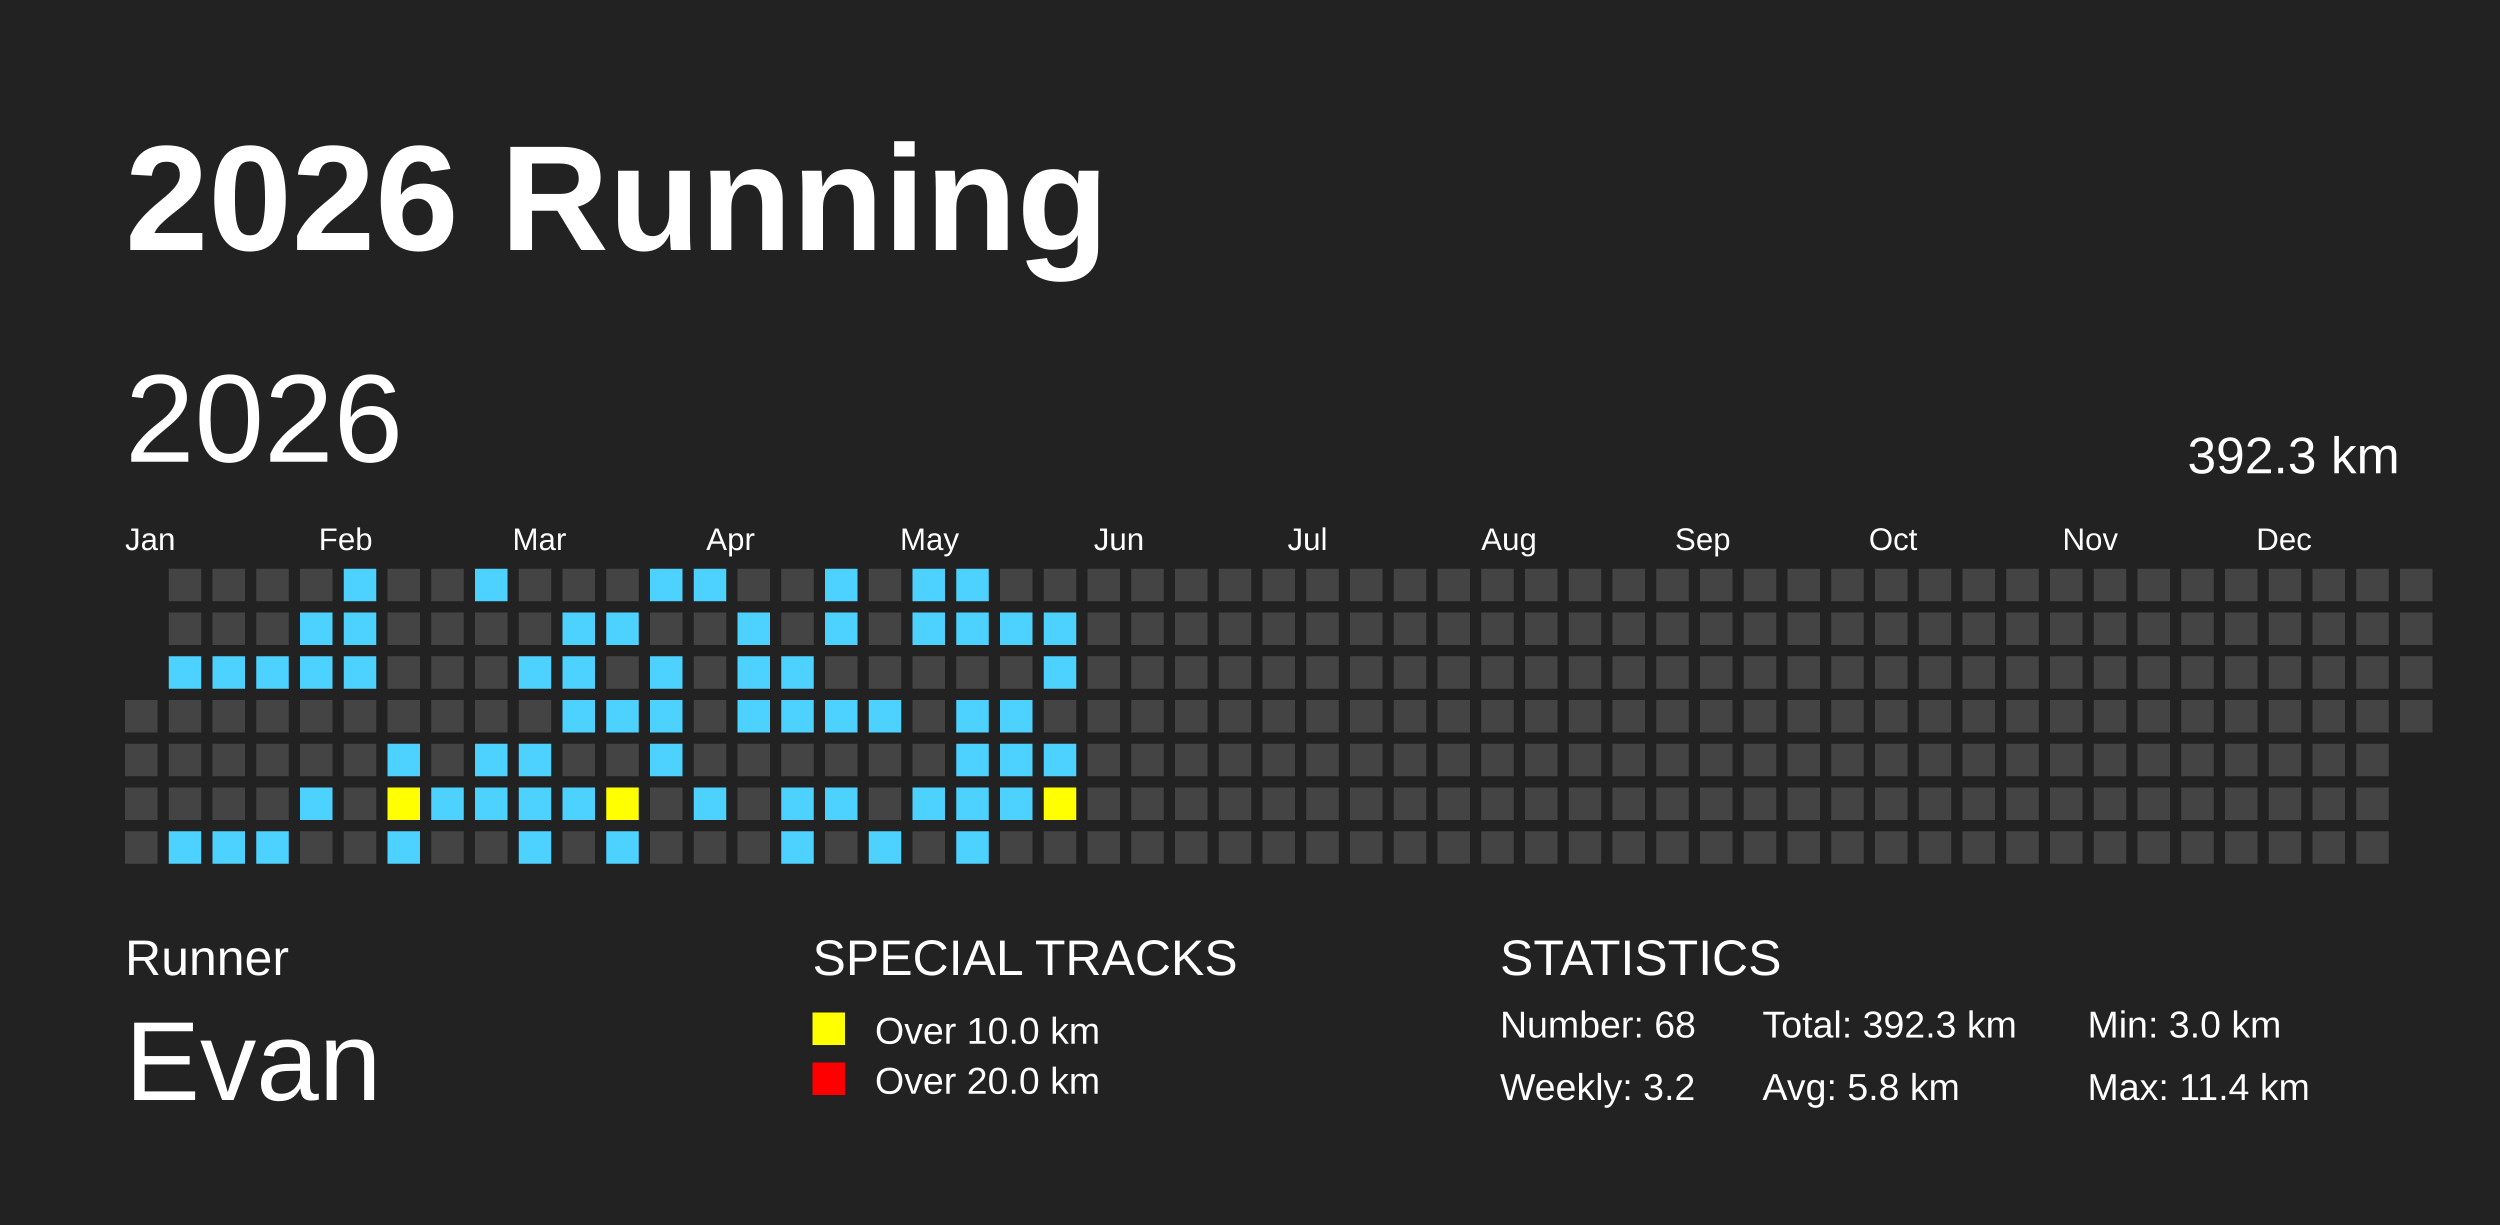
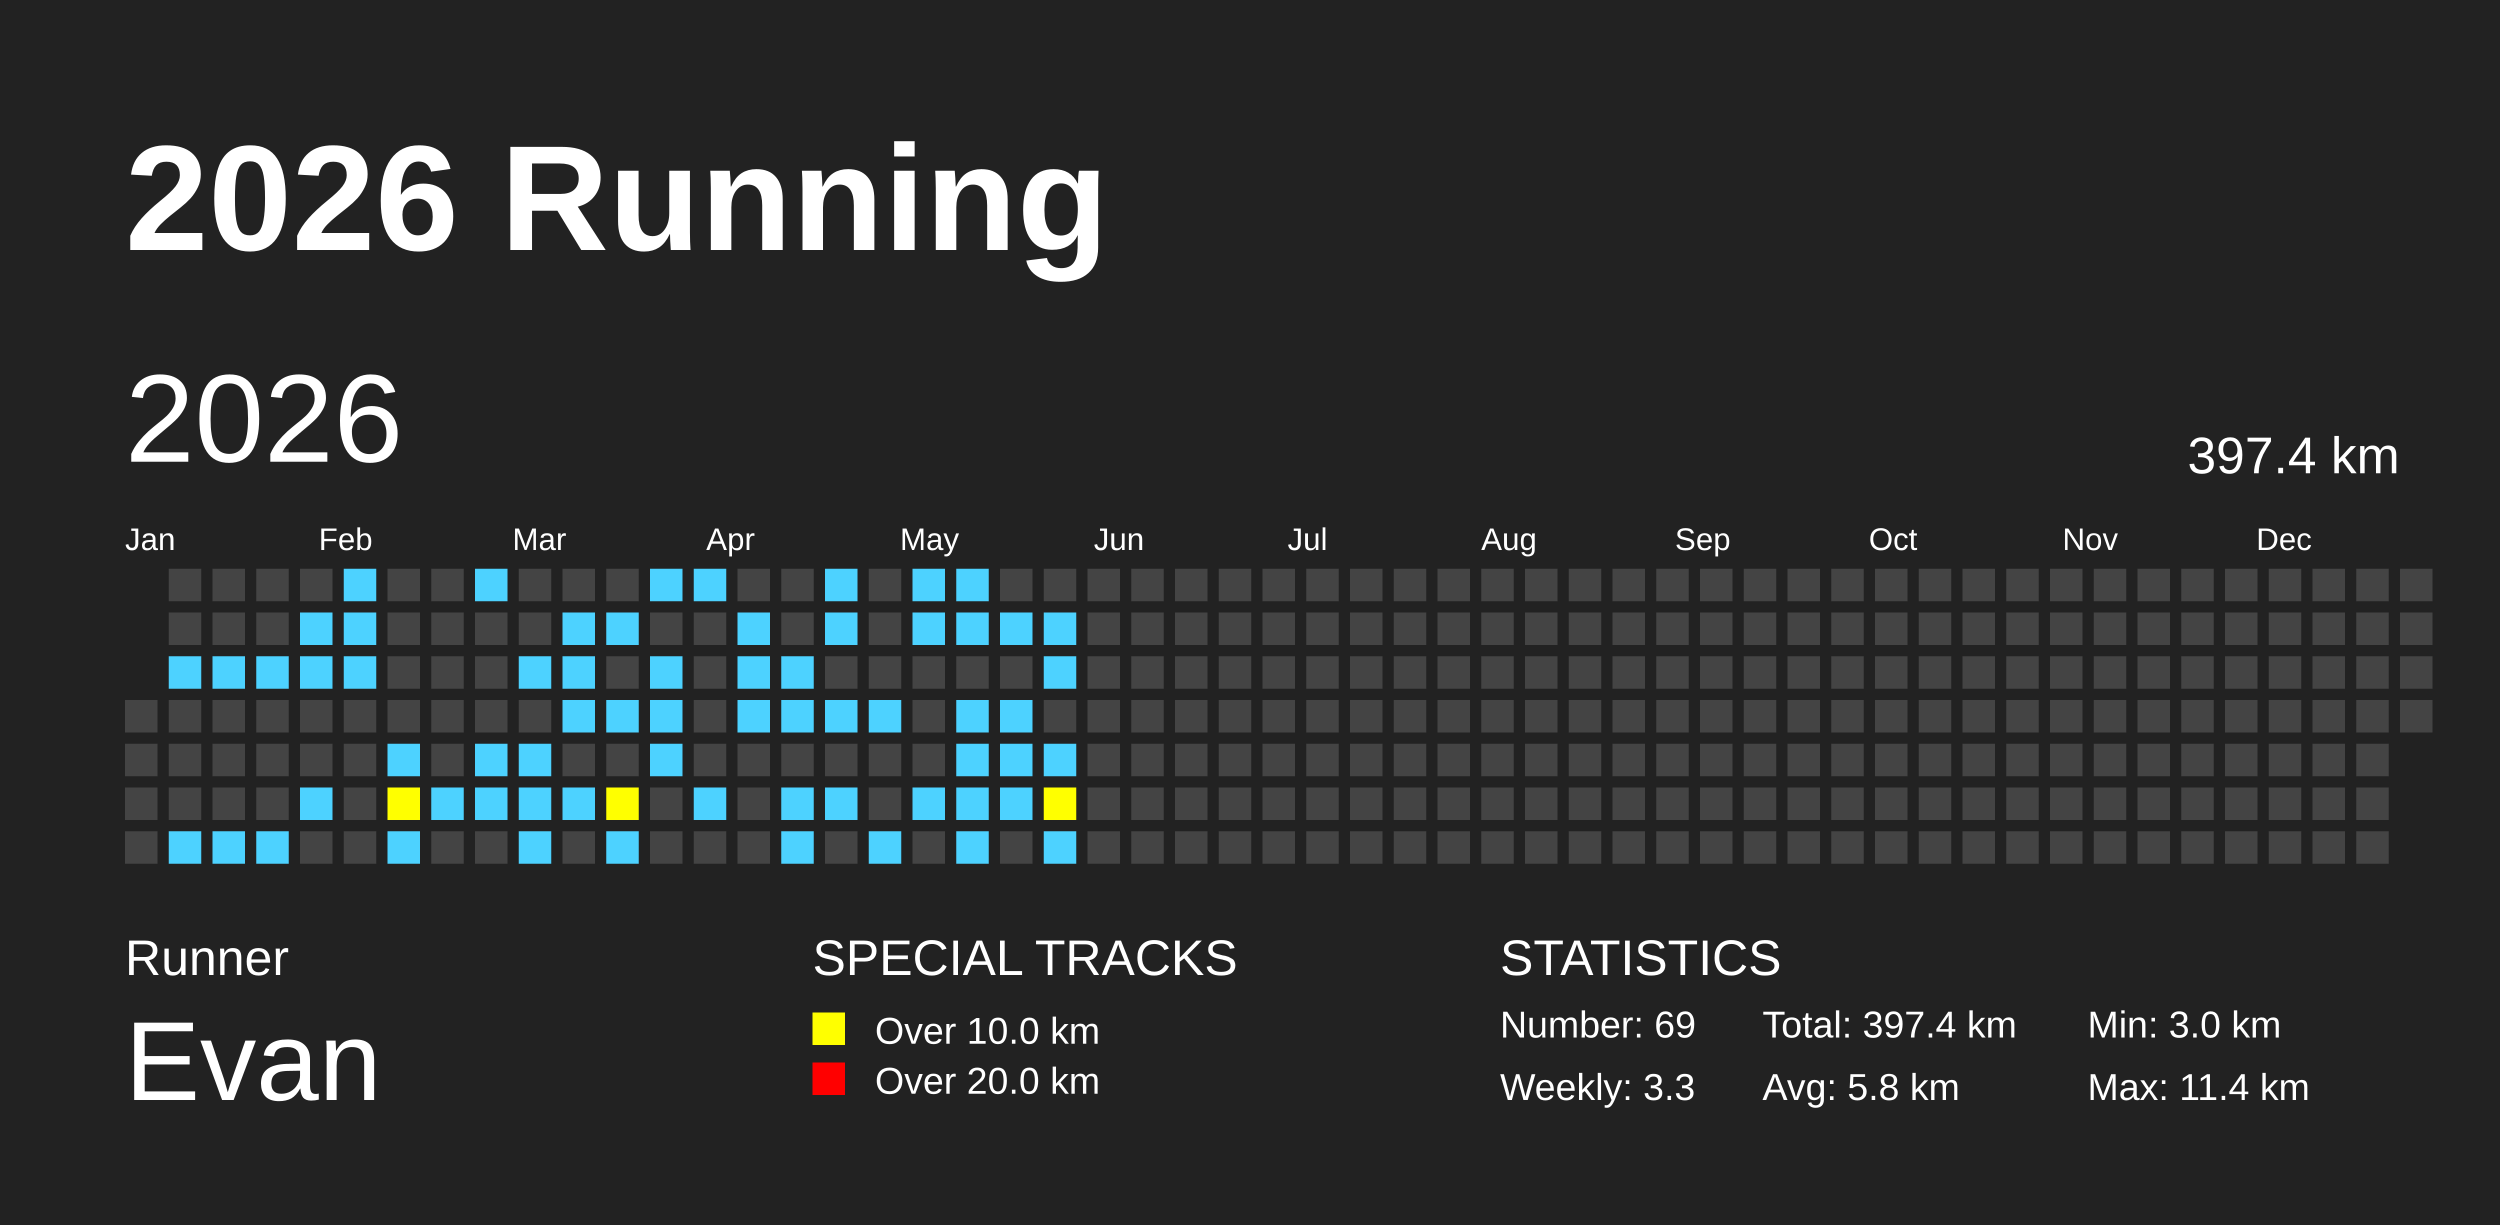
<svg xmlns="http://www.w3.org/2000/svg" baseProfile="full" height="98mm" version="1.1" viewBox="0,0,200,98" width="200mm">
  <defs />
  <rect fill="#222222" height="98" width="200" x="0" y="0" />
  <text fill="#FFFFFF" style="font-size:12px; font-family:Arial; font-weight:bold;" x="10" y="20">2026 Running</text>
  <text fill="#FFFFFF" style="font-size:4px; font-family:Arial" x="10" y="78">Runner</text>
  <text fill="#FFFFFF" style="font-size:9px; font-family:Arial" x="10" y="88">Evan</text>
  <text fill="#FFFFFF" style="font-size:4px; font-family:Arial" x="65" y="78">SPECIAL TRACKS</text>
  <rect fill="yellow" height="2.6" width="2.6" x="65" y="81" />
  <text fill="#FFFFFF" style="font-size:3px; font-family:Arial" x="70" y="83.5">Over 10.0 km</text>
  <rect fill="red" height="2.6" width="2.6" x="65" y="85" />
  <text fill="#FFFFFF" style="font-size:3px; font-family:Arial" x="70" y="87.5">Over 20.0 km</text>
  <text fill="#FFFFFF" style="font-size:4px; font-family:Arial" x="120" y="78">STATISTICS</text>
-   <text fill="#FFFFFF" style="font-size:3px; font-family:Arial" x="120" y="83">Number: 68</text>
-   <text fill="#FFFFFF" style="font-size:3px; font-family:Arial" x="120" y="88">Weekly: 3.2</text>
-   <text fill="#FFFFFF" style="font-size:3px; font-family:Arial" x="141" y="83">Total: 392.3 km</text>
+   <text fill="#FFFFFF" style="font-size:3px; font-family:Arial" x="120" y="83">Number: 69</text>
+   <text fill="#FFFFFF" style="font-size:3px; font-family:Arial" x="120" y="88">Weekly: 3.3</text>
+   <text fill="#FFFFFF" style="font-size:3px; font-family:Arial" x="141" y="83">Total: 397.4 km</text>
  <text fill="#FFFFFF" style="font-size:3px; font-family:Arial" x="141" y="88">Avg: 5.8 km</text>
  <text fill="#FFFFFF" style="font-size:3px; font-family:Arial" x="167" y="83">Min: 3.0 km</text>
  <text fill="#FFFFFF" style="font-size:3px; font-family:Arial" x="167" y="88">Max: 11.4 km</text>
  <text dominant-baseline="hanging" fill="#FFFFFF" style="font-size:10.0px; font-family:Arial;" x="10" y="30">2026</text>
-   <text dominant-baseline="hanging" fill="#FFFFFF" style="font-size:4.125px; font-family:Arial;" x="175" y="35">392.3 km</text>
+   <text dominant-baseline="hanging" fill="#FFFFFF" style="font-size:4.125px; font-family:Arial;" x="175" y="35">397.4 km</text>
  <text fill="#FFFFFF" style="font-size:2.5px; font-family:Arial" x="10.0" y="44">Jan</text>
  <text fill="#FFFFFF" style="font-size:2.5px; font-family:Arial" x="25.5" y="44">Feb</text>
  <text fill="#FFFFFF" style="font-size:2.5px; font-family:Arial" x="41.0" y="44">Mar</text>
  <text fill="#FFFFFF" style="font-size:2.5px; font-family:Arial" x="56.5" y="44">Apr</text>
  <text fill="#FFFFFF" style="font-size:2.5px; font-family:Arial" x="72.0" y="44">May</text>
  <text fill="#FFFFFF" style="font-size:2.5px; font-family:Arial" x="87.5" y="44">Jun</text>
  <text fill="#FFFFFF" style="font-size:2.5px; font-family:Arial" x="103.0" y="44">Jul</text>
  <text fill="#FFFFFF" style="font-size:2.5px; font-family:Arial" x="118.5" y="44">Aug</text>
  <text fill="#FFFFFF" style="font-size:2.5px; font-family:Arial" x="134.0" y="44">Sep</text>
  <text fill="#FFFFFF" style="font-size:2.5px; font-family:Arial" x="149.5" y="44">Oct</text>
  <text fill="#FFFFFF" style="font-size:2.5px; font-family:Arial" x="165.0" y="44">Nov</text>
  <text fill="#FFFFFF" style="font-size:2.5px; font-family:Arial" x="180.5" y="44">Dec</text>
  <rect fill="#444444" height="2.6" width="2.6" x="10.0" y="56.0" />
  <rect fill="#444444" height="2.6" width="2.6" x="10.0" y="59.5" />
  <rect fill="#444444" height="2.6" width="2.6" x="10.0" y="63.0" />
  <rect fill="#444444" height="2.6" width="2.6" x="10.0" y="66.5" />
  <rect fill="#444444" height="2.6" width="2.6" x="13.5" y="45.5" />
  <rect fill="#444444" height="2.6" width="2.6" x="13.5" y="49.0" />
  <rect fill="#4DD2FF" height="2.6" width="2.6" x="13.5" y="52.5" />
  <rect fill="#444444" height="2.6" width="2.6" x="13.5" y="56.0" />
  <rect fill="#444444" height="2.6" width="2.6" x="13.5" y="59.5" />
  <rect fill="#444444" height="2.6" width="2.6" x="13.5" y="63.0" />
  <rect fill="#4DD2FF" height="2.6" width="2.6" x="13.5" y="66.5" />
  <rect fill="#444444" height="2.6" width="2.6" x="17.0" y="45.5" />
  <rect fill="#444444" height="2.6" width="2.6" x="17.0" y="49.0" />
  <rect fill="#4DD2FF" height="2.6" width="2.6" x="17.0" y="52.5" />
  <rect fill="#444444" height="2.6" width="2.6" x="17.0" y="56.0" />
  <rect fill="#444444" height="2.6" width="2.6" x="17.0" y="59.5" />
  <rect fill="#444444" height="2.6" width="2.6" x="17.0" y="63.0" />
  <rect fill="#4DD2FF" height="2.6" width="2.6" x="17.0" y="66.5" />
  <rect fill="#444444" height="2.6" width="2.6" x="20.5" y="45.5" />
  <rect fill="#444444" height="2.6" width="2.6" x="20.5" y="49.0" />
  <rect fill="#4DD2FF" height="2.6" width="2.6" x="20.5" y="52.5" />
  <rect fill="#444444" height="2.6" width="2.6" x="20.5" y="56.0" />
  <rect fill="#444444" height="2.6" width="2.6" x="20.5" y="59.5" />
  <rect fill="#444444" height="2.6" width="2.6" x="20.5" y="63.0" />
  <rect fill="#4DD2FF" height="2.6" width="2.6" x="20.5" y="66.5" />
  <rect fill="#444444" height="2.6" width="2.6" x="24.0" y="45.5" />
  <rect fill="#4DD2FF" height="2.6" width="2.6" x="24.0" y="49.0" />
  <rect fill="#4DD2FF" height="2.6" width="2.6" x="24.0" y="52.5" />
  <rect fill="#444444" height="2.6" width="2.6" x="24.0" y="56.0" />
  <rect fill="#444444" height="2.6" width="2.6" x="24.0" y="59.5" />
  <rect fill="#4DD2FF" height="2.6" width="2.6" x="24.0" y="63.0" />
  <rect fill="#444444" height="2.6" width="2.6" x="24.0" y="66.5" />
  <rect fill="#4DD2FF" height="2.6" width="2.6" x="27.5" y="45.5" />
  <rect fill="#4DD2FF" height="2.6" width="2.6" x="27.5" y="49.0" />
  <rect fill="#4DD2FF" height="2.6" width="2.6" x="27.5" y="52.5" />
  <rect fill="#444444" height="2.6" width="2.6" x="27.5" y="56.0" />
  <rect fill="#444444" height="2.6" width="2.6" x="27.5" y="59.5" />
  <rect fill="#444444" height="2.6" width="2.6" x="27.5" y="63.0" />
  <rect fill="#444444" height="2.6" width="2.6" x="27.5" y="66.5" />
  <rect fill="#444444" height="2.6" width="2.6" x="31.0" y="45.5" />
  <rect fill="#444444" height="2.6" width="2.6" x="31.0" y="49.0" />
  <rect fill="#444444" height="2.6" width="2.6" x="31.0" y="52.5" />
  <rect fill="#444444" height="2.6" width="2.6" x="31.0" y="56.0" />
  <rect fill="#4DD2FF" height="2.6" width="2.6" x="31.0" y="59.5" />
  <rect fill="yellow" height="2.6" width="2.6" x="31.0" y="63.0" />
  <rect fill="#4DD2FF" height="2.6" width="2.6" x="31.0" y="66.5" />
  <rect fill="#444444" height="2.6" width="2.6" x="34.5" y="45.5" />
  <rect fill="#444444" height="2.6" width="2.6" x="34.5" y="49.0" />
  <rect fill="#444444" height="2.6" width="2.6" x="34.5" y="52.5" />
  <rect fill="#444444" height="2.6" width="2.6" x="34.5" y="56.0" />
  <rect fill="#444444" height="2.6" width="2.6" x="34.5" y="59.5" />
  <rect fill="#4DD2FF" height="2.6" width="2.6" x="34.5" y="63.0" />
  <rect fill="#444444" height="2.6" width="2.6" x="34.5" y="66.5" />
  <rect fill="#4DD2FF" height="2.6" width="2.6" x="38.0" y="45.5" />
  <rect fill="#444444" height="2.6" width="2.6" x="38.0" y="49.0" />
  <rect fill="#444444" height="2.6" width="2.6" x="38.0" y="52.5" />
  <rect fill="#444444" height="2.6" width="2.6" x="38.0" y="56.0" />
  <rect fill="#4DD2FF" height="2.6" width="2.6" x="38.0" y="59.5" />
  <rect fill="#4DD2FF" height="2.6" width="2.6" x="38.0" y="63.0" />
  <rect fill="#444444" height="2.6" width="2.6" x="38.0" y="66.5" />
  <rect fill="#444444" height="2.6" width="2.6" x="41.5" y="45.5" />
  <rect fill="#444444" height="2.6" width="2.6" x="41.5" y="49.0" />
  <rect fill="#4DD2FF" height="2.6" width="2.6" x="41.5" y="52.5" />
  <rect fill="#444444" height="2.6" width="2.6" x="41.5" y="56.0" />
  <rect fill="#4DD2FF" height="2.6" width="2.6" x="41.5" y="59.5" />
  <rect fill="#4DD2FF" height="2.6" width="2.6" x="41.5" y="63.0" />
  <rect fill="#4DD2FF" height="2.6" width="2.6" x="41.5" y="66.5" />
  <rect fill="#444444" height="2.6" width="2.6" x="45.0" y="45.5" />
  <rect fill="#4DD2FF" height="2.6" width="2.6" x="45.0" y="49.0" />
  <rect fill="#4DD2FF" height="2.6" width="2.6" x="45.0" y="52.5" />
  <rect fill="#4DD2FF" height="2.6" width="2.6" x="45.0" y="56.0" />
  <rect fill="#444444" height="2.6" width="2.6" x="45.0" y="59.5" />
  <rect fill="#4DD2FF" height="2.6" width="2.6" x="45.0" y="63.0" />
  <rect fill="#444444" height="2.6" width="2.6" x="45.0" y="66.5" />
  <rect fill="#444444" height="2.6" width="2.6" x="48.5" y="45.5" />
  <rect fill="#4DD2FF" height="2.6" width="2.6" x="48.5" y="49.0" />
  <rect fill="#444444" height="2.6" width="2.6" x="48.5" y="52.5" />
  <rect fill="#4DD2FF" height="2.6" width="2.6" x="48.5" y="56.0" />
  <rect fill="#444444" height="2.6" width="2.6" x="48.5" y="59.5" />
  <rect fill="yellow" height="2.6" width="2.6" x="48.5" y="63.0" />
  <rect fill="#4DD2FF" height="2.6" width="2.6" x="48.5" y="66.5" />
  <rect fill="#4DD2FF" height="2.6" width="2.6" x="52.0" y="45.5" />
  <rect fill="#444444" height="2.6" width="2.6" x="52.0" y="49.0" />
  <rect fill="#4DD2FF" height="2.6" width="2.6" x="52.0" y="52.5" />
  <rect fill="#4DD2FF" height="2.6" width="2.6" x="52.0" y="56.0" />
  <rect fill="#4DD2FF" height="2.6" width="2.6" x="52.0" y="59.5" />
  <rect fill="#444444" height="2.6" width="2.6" x="52.0" y="63.0" />
  <rect fill="#444444" height="2.6" width="2.6" x="52.0" y="66.5" />
  <rect fill="#4DD2FF" height="2.6" width="2.6" x="55.5" y="45.5" />
  <rect fill="#444444" height="2.6" width="2.6" x="55.5" y="49.0" />
  <rect fill="#444444" height="2.6" width="2.6" x="55.5" y="52.5" />
  <rect fill="#444444" height="2.6" width="2.6" x="55.5" y="56.0" />
  <rect fill="#444444" height="2.6" width="2.6" x="55.5" y="59.5" />
  <rect fill="#4DD2FF" height="2.6" width="2.6" x="55.5" y="63.0" />
  <rect fill="#444444" height="2.6" width="2.6" x="55.5" y="66.5" />
  <rect fill="#444444" height="2.6" width="2.6" x="59.0" y="45.5" />
  <rect fill="#4DD2FF" height="2.6" width="2.6" x="59.0" y="49.0" />
  <rect fill="#4DD2FF" height="2.6" width="2.6" x="59.0" y="52.5" />
  <rect fill="#4DD2FF" height="2.6" width="2.6" x="59.0" y="56.0" />
  <rect fill="#444444" height="2.6" width="2.6" x="59.0" y="59.5" />
  <rect fill="#444444" height="2.6" width="2.6" x="59.0" y="63.0" />
  <rect fill="#444444" height="2.6" width="2.6" x="59.0" y="66.5" />
  <rect fill="#444444" height="2.6" width="2.6" x="62.5" y="45.5" />
  <rect fill="#444444" height="2.6" width="2.6" x="62.5" y="49.0" />
  <rect fill="#4DD2FF" height="2.6" width="2.6" x="62.5" y="52.5" />
  <rect fill="#4DD2FF" height="2.6" width="2.6" x="62.5" y="56.0" />
  <rect fill="#444444" height="2.6" width="2.6" x="62.5" y="59.5" />
  <rect fill="#4DD2FF" height="2.6" width="2.6" x="62.5" y="63.0" />
  <rect fill="#4DD2FF" height="2.6" width="2.6" x="62.5" y="66.5" />
  <rect fill="#4DD2FF" height="2.6" width="2.6" x="66.0" y="45.5" />
  <rect fill="#4DD2FF" height="2.6" width="2.6" x="66.0" y="49.0" />
  <rect fill="#444444" height="2.6" width="2.6" x="66.0" y="52.5" />
  <rect fill="#4DD2FF" height="2.6" width="2.6" x="66.0" y="56.0" />
  <rect fill="#444444" height="2.6" width="2.6" x="66.0" y="59.5" />
  <rect fill="#4DD2FF" height="2.6" width="2.6" x="66.0" y="63.0" />
  <rect fill="#444444" height="2.6" width="2.6" x="66.0" y="66.5" />
  <rect fill="#444444" height="2.6" width="2.6" x="69.5" y="45.5" />
  <rect fill="#444444" height="2.6" width="2.6" x="69.5" y="49.0" />
  <rect fill="#444444" height="2.6" width="2.6" x="69.5" y="52.5" />
  <rect fill="#4DD2FF" height="2.6" width="2.6" x="69.5" y="56.0" />
  <rect fill="#444444" height="2.6" width="2.6" x="69.5" y="59.5" />
  <rect fill="#444444" height="2.6" width="2.6" x="69.5" y="63.0" />
  <rect fill="#4DD2FF" height="2.6" width="2.6" x="69.5" y="66.5" />
  <rect fill="#4DD2FF" height="2.6" width="2.6" x="73.0" y="45.5" />
  <rect fill="#4DD2FF" height="2.6" width="2.6" x="73.0" y="49.0" />
  <rect fill="#444444" height="2.6" width="2.6" x="73.0" y="52.5" />
  <rect fill="#444444" height="2.6" width="2.6" x="73.0" y="56.0" />
  <rect fill="#444444" height="2.6" width="2.6" x="73.0" y="59.5" />
  <rect fill="#4DD2FF" height="2.6" width="2.6" x="73.0" y="63.0" />
  <rect fill="#444444" height="2.6" width="2.6" x="73.0" y="66.5" />
  <rect fill="#4DD2FF" height="2.6" width="2.6" x="76.5" y="45.5" />
  <rect fill="#4DD2FF" height="2.6" width="2.6" x="76.5" y="49.0" />
  <rect fill="#444444" height="2.6" width="2.6" x="76.5" y="52.5" />
  <rect fill="#4DD2FF" height="2.6" width="2.6" x="76.5" y="56.0" />
  <rect fill="#4DD2FF" height="2.6" width="2.6" x="76.5" y="59.5" />
  <rect fill="#4DD2FF" height="2.6" width="2.6" x="76.5" y="63.0" />
  <rect fill="#4DD2FF" height="2.6" width="2.6" x="76.5" y="66.5" />
  <rect fill="#444444" height="2.6" width="2.6" x="80.0" y="45.5" />
  <rect fill="#4DD2FF" height="2.6" width="2.6" x="80.0" y="49.0" />
  <rect fill="#444444" height="2.6" width="2.6" x="80.0" y="52.5" />
  <rect fill="#4DD2FF" height="2.6" width="2.6" x="80.0" y="56.0" />
  <rect fill="#4DD2FF" height="2.6" width="2.6" x="80.0" y="59.5" />
  <rect fill="#4DD2FF" height="2.6" width="2.6" x="80.0" y="63.0" />
  <rect fill="#444444" height="2.6" width="2.6" x="80.0" y="66.5" />
  <rect fill="#444444" height="2.6" width="2.6" x="83.5" y="45.5" />
  <rect fill="#4DD2FF" height="2.6" width="2.6" x="83.5" y="49.0" />
  <rect fill="#4DD2FF" height="2.6" width="2.6" x="83.5" y="52.5" />
  <rect fill="#444444" height="2.6" width="2.6" x="83.5" y="56.0" />
  <rect fill="#4DD2FF" height="2.6" width="2.6" x="83.5" y="59.5" />
  <rect fill="yellow" height="2.6" width="2.6" x="83.5" y="63.0" />
-   <rect fill="#444444" height="2.6" width="2.6" x="83.5" y="66.5" />
+   <rect fill="#4DD2FF" height="2.6" width="2.6" x="83.5" y="66.5" />
  <rect fill="#444444" height="2.6" width="2.6" x="87.0" y="45.5" />
  <rect fill="#444444" height="2.6" width="2.6" x="87.0" y="49.0" />
  <rect fill="#444444" height="2.6" width="2.6" x="87.0" y="52.5" />
  <rect fill="#444444" height="2.6" width="2.6" x="87.0" y="56.0" />
  <rect fill="#444444" height="2.6" width="2.6" x="87.0" y="59.5" />
  <rect fill="#444444" height="2.6" width="2.6" x="87.0" y="63.0" />
  <rect fill="#444444" height="2.6" width="2.6" x="87.0" y="66.5" />
  <rect fill="#444444" height="2.6" width="2.6" x="90.5" y="45.5" />
  <rect fill="#444444" height="2.6" width="2.6" x="90.5" y="49.0" />
  <rect fill="#444444" height="2.6" width="2.6" x="90.5" y="52.5" />
  <rect fill="#444444" height="2.6" width="2.6" x="90.5" y="56.0" />
  <rect fill="#444444" height="2.6" width="2.6" x="90.5" y="59.5" />
  <rect fill="#444444" height="2.6" width="2.6" x="90.5" y="63.0" />
  <rect fill="#444444" height="2.6" width="2.6" x="90.5" y="66.5" />
  <rect fill="#444444" height="2.6" width="2.6" x="94.0" y="45.5" />
  <rect fill="#444444" height="2.6" width="2.6" x="94.0" y="49.0" />
  <rect fill="#444444" height="2.6" width="2.6" x="94.0" y="52.5" />
  <rect fill="#444444" height="2.6" width="2.6" x="94.0" y="56.0" />
  <rect fill="#444444" height="2.6" width="2.6" x="94.0" y="59.5" />
  <rect fill="#444444" height="2.6" width="2.6" x="94.0" y="63.0" />
  <rect fill="#444444" height="2.6" width="2.6" x="94.0" y="66.5" />
  <rect fill="#444444" height="2.6" width="2.6" x="97.5" y="45.5" />
  <rect fill="#444444" height="2.6" width="2.6" x="97.5" y="49.0" />
  <rect fill="#444444" height="2.6" width="2.6" x="97.5" y="52.5" />
  <rect fill="#444444" height="2.6" width="2.6" x="97.5" y="56.0" />
  <rect fill="#444444" height="2.6" width="2.6" x="97.5" y="59.5" />
  <rect fill="#444444" height="2.6" width="2.6" x="97.5" y="63.0" />
  <rect fill="#444444" height="2.6" width="2.6" x="97.5" y="66.5" />
  <rect fill="#444444" height="2.6" width="2.6" x="101.0" y="45.5" />
  <rect fill="#444444" height="2.6" width="2.6" x="101.0" y="49.0" />
  <rect fill="#444444" height="2.6" width="2.6" x="101.0" y="52.5" />
  <rect fill="#444444" height="2.6" width="2.6" x="101.0" y="56.0" />
  <rect fill="#444444" height="2.6" width="2.6" x="101.0" y="59.5" />
  <rect fill="#444444" height="2.6" width="2.6" x="101.0" y="63.0" />
  <rect fill="#444444" height="2.6" width="2.6" x="101.0" y="66.5" />
  <rect fill="#444444" height="2.6" width="2.6" x="104.5" y="45.5" />
  <rect fill="#444444" height="2.6" width="2.6" x="104.5" y="49.0" />
  <rect fill="#444444" height="2.6" width="2.6" x="104.5" y="52.5" />
  <rect fill="#444444" height="2.6" width="2.6" x="104.5" y="56.0" />
  <rect fill="#444444" height="2.6" width="2.6" x="104.5" y="59.5" />
  <rect fill="#444444" height="2.6" width="2.6" x="104.5" y="63.0" />
  <rect fill="#444444" height="2.6" width="2.6" x="104.5" y="66.5" />
  <rect fill="#444444" height="2.6" width="2.6" x="108.0" y="45.5" />
  <rect fill="#444444" height="2.6" width="2.6" x="108.0" y="49.0" />
  <rect fill="#444444" height="2.6" width="2.6" x="108.0" y="52.5" />
  <rect fill="#444444" height="2.6" width="2.6" x="108.0" y="56.0" />
  <rect fill="#444444" height="2.6" width="2.6" x="108.0" y="59.5" />
  <rect fill="#444444" height="2.6" width="2.6" x="108.0" y="63.0" />
  <rect fill="#444444" height="2.6" width="2.6" x="108.0" y="66.5" />
  <rect fill="#444444" height="2.6" width="2.6" x="111.5" y="45.5" />
  <rect fill="#444444" height="2.6" width="2.6" x="111.5" y="49.0" />
  <rect fill="#444444" height="2.6" width="2.6" x="111.5" y="52.5" />
  <rect fill="#444444" height="2.6" width="2.6" x="111.5" y="56.0" />
  <rect fill="#444444" height="2.6" width="2.6" x="111.5" y="59.5" />
  <rect fill="#444444" height="2.6" width="2.6" x="111.5" y="63.0" />
  <rect fill="#444444" height="2.6" width="2.6" x="111.5" y="66.5" />
  <rect fill="#444444" height="2.6" width="2.6" x="115.0" y="45.5" />
  <rect fill="#444444" height="2.6" width="2.6" x="115.0" y="49.0" />
  <rect fill="#444444" height="2.6" width="2.6" x="115.0" y="52.5" />
  <rect fill="#444444" height="2.6" width="2.6" x="115.0" y="56.0" />
  <rect fill="#444444" height="2.6" width="2.6" x="115.0" y="59.5" />
  <rect fill="#444444" height="2.6" width="2.6" x="115.0" y="63.0" />
  <rect fill="#444444" height="2.6" width="2.6" x="115.0" y="66.5" />
  <rect fill="#444444" height="2.6" width="2.6" x="118.5" y="45.5" />
  <rect fill="#444444" height="2.6" width="2.6" x="118.5" y="49.0" />
  <rect fill="#444444" height="2.6" width="2.6" x="118.5" y="52.5" />
  <rect fill="#444444" height="2.6" width="2.6" x="118.5" y="56.0" />
  <rect fill="#444444" height="2.6" width="2.6" x="118.5" y="59.5" />
  <rect fill="#444444" height="2.6" width="2.6" x="118.5" y="63.0" />
  <rect fill="#444444" height="2.6" width="2.6" x="118.5" y="66.5" />
  <rect fill="#444444" height="2.6" width="2.6" x="122.0" y="45.5" />
  <rect fill="#444444" height="2.6" width="2.6" x="122.0" y="49.0" />
  <rect fill="#444444" height="2.6" width="2.6" x="122.0" y="52.5" />
  <rect fill="#444444" height="2.6" width="2.6" x="122.0" y="56.0" />
  <rect fill="#444444" height="2.6" width="2.6" x="122.0" y="59.5" />
  <rect fill="#444444" height="2.6" width="2.6" x="122.0" y="63.0" />
  <rect fill="#444444" height="2.6" width="2.6" x="122.0" y="66.5" />
  <rect fill="#444444" height="2.6" width="2.6" x="125.5" y="45.5" />
  <rect fill="#444444" height="2.6" width="2.6" x="125.5" y="49.0" />
  <rect fill="#444444" height="2.6" width="2.6" x="125.5" y="52.5" />
  <rect fill="#444444" height="2.6" width="2.6" x="125.5" y="56.0" />
  <rect fill="#444444" height="2.6" width="2.6" x="125.5" y="59.5" />
  <rect fill="#444444" height="2.6" width="2.6" x="125.5" y="63.0" />
  <rect fill="#444444" height="2.6" width="2.6" x="125.5" y="66.5" />
  <rect fill="#444444" height="2.6" width="2.6" x="129.0" y="45.5" />
  <rect fill="#444444" height="2.6" width="2.6" x="129.0" y="49.0" />
  <rect fill="#444444" height="2.6" width="2.6" x="129.0" y="52.5" />
  <rect fill="#444444" height="2.6" width="2.6" x="129.0" y="56.0" />
  <rect fill="#444444" height="2.6" width="2.6" x="129.0" y="59.5" />
  <rect fill="#444444" height="2.6" width="2.6" x="129.0" y="63.0" />
  <rect fill="#444444" height="2.6" width="2.6" x="129.0" y="66.5" />
  <rect fill="#444444" height="2.6" width="2.6" x="132.5" y="45.5" />
  <rect fill="#444444" height="2.6" width="2.6" x="132.5" y="49.0" />
  <rect fill="#444444" height="2.6" width="2.6" x="132.5" y="52.5" />
  <rect fill="#444444" height="2.6" width="2.6" x="132.5" y="56.0" />
  <rect fill="#444444" height="2.6" width="2.6" x="132.5" y="59.5" />
  <rect fill="#444444" height="2.6" width="2.6" x="132.5" y="63.0" />
  <rect fill="#444444" height="2.6" width="2.6" x="132.5" y="66.5" />
  <rect fill="#444444" height="2.6" width="2.6" x="136.0" y="45.5" />
  <rect fill="#444444" height="2.6" width="2.6" x="136.0" y="49.0" />
  <rect fill="#444444" height="2.6" width="2.6" x="136.0" y="52.5" />
  <rect fill="#444444" height="2.6" width="2.6" x="136.0" y="56.0" />
  <rect fill="#444444" height="2.6" width="2.6" x="136.0" y="59.5" />
  <rect fill="#444444" height="2.6" width="2.6" x="136.0" y="63.0" />
  <rect fill="#444444" height="2.6" width="2.6" x="136.0" y="66.5" />
  <rect fill="#444444" height="2.6" width="2.6" x="139.5" y="45.5" />
  <rect fill="#444444" height="2.6" width="2.6" x="139.5" y="49.0" />
  <rect fill="#444444" height="2.6" width="2.6" x="139.5" y="52.5" />
  <rect fill="#444444" height="2.6" width="2.6" x="139.5" y="56.0" />
  <rect fill="#444444" height="2.6" width="2.6" x="139.5" y="59.5" />
  <rect fill="#444444" height="2.6" width="2.6" x="139.5" y="63.0" />
  <rect fill="#444444" height="2.6" width="2.6" x="139.5" y="66.5" />
  <rect fill="#444444" height="2.6" width="2.6" x="143.0" y="45.5" />
  <rect fill="#444444" height="2.6" width="2.6" x="143.0" y="49.0" />
  <rect fill="#444444" height="2.6" width="2.6" x="143.0" y="52.5" />
  <rect fill="#444444" height="2.6" width="2.6" x="143.0" y="56.0" />
  <rect fill="#444444" height="2.6" width="2.6" x="143.0" y="59.5" />
  <rect fill="#444444" height="2.6" width="2.6" x="143.0" y="63.0" />
  <rect fill="#444444" height="2.6" width="2.6" x="143.0" y="66.5" />
  <rect fill="#444444" height="2.6" width="2.6" x="146.5" y="45.5" />
  <rect fill="#444444" height="2.6" width="2.6" x="146.5" y="49.0" />
  <rect fill="#444444" height="2.6" width="2.6" x="146.5" y="52.5" />
  <rect fill="#444444" height="2.6" width="2.6" x="146.5" y="56.0" />
  <rect fill="#444444" height="2.6" width="2.6" x="146.5" y="59.5" />
  <rect fill="#444444" height="2.6" width="2.6" x="146.5" y="63.0" />
  <rect fill="#444444" height="2.6" width="2.6" x="146.5" y="66.5" />
  <rect fill="#444444" height="2.6" width="2.6" x="150.0" y="45.5" />
  <rect fill="#444444" height="2.6" width="2.6" x="150.0" y="49.0" />
  <rect fill="#444444" height="2.6" width="2.6" x="150.0" y="52.5" />
  <rect fill="#444444" height="2.6" width="2.6" x="150.0" y="56.0" />
  <rect fill="#444444" height="2.6" width="2.6" x="150.0" y="59.5" />
  <rect fill="#444444" height="2.6" width="2.6" x="150.0" y="63.0" />
  <rect fill="#444444" height="2.6" width="2.6" x="150.0" y="66.5" />
  <rect fill="#444444" height="2.6" width="2.6" x="153.5" y="45.5" />
  <rect fill="#444444" height="2.6" width="2.6" x="153.5" y="49.0" />
  <rect fill="#444444" height="2.6" width="2.6" x="153.5" y="52.5" />
  <rect fill="#444444" height="2.6" width="2.6" x="153.5" y="56.0" />
  <rect fill="#444444" height="2.6" width="2.6" x="153.5" y="59.5" />
  <rect fill="#444444" height="2.6" width="2.6" x="153.5" y="63.0" />
  <rect fill="#444444" height="2.6" width="2.6" x="153.5" y="66.5" />
  <rect fill="#444444" height="2.6" width="2.6" x="157.0" y="45.5" />
  <rect fill="#444444" height="2.6" width="2.6" x="157.0" y="49.0" />
  <rect fill="#444444" height="2.6" width="2.6" x="157.0" y="52.5" />
  <rect fill="#444444" height="2.6" width="2.6" x="157.0" y="56.0" />
  <rect fill="#444444" height="2.6" width="2.6" x="157.0" y="59.5" />
  <rect fill="#444444" height="2.6" width="2.6" x="157.0" y="63.0" />
  <rect fill="#444444" height="2.6" width="2.6" x="157.0" y="66.5" />
  <rect fill="#444444" height="2.6" width="2.6" x="160.5" y="45.5" />
  <rect fill="#444444" height="2.6" width="2.6" x="160.5" y="49.0" />
  <rect fill="#444444" height="2.6" width="2.6" x="160.5" y="52.5" />
  <rect fill="#444444" height="2.6" width="2.6" x="160.5" y="56.0" />
  <rect fill="#444444" height="2.6" width="2.6" x="160.5" y="59.5" />
  <rect fill="#444444" height="2.6" width="2.6" x="160.5" y="63.0" />
  <rect fill="#444444" height="2.6" width="2.6" x="160.5" y="66.5" />
  <rect fill="#444444" height="2.6" width="2.6" x="164.0" y="45.5" />
  <rect fill="#444444" height="2.6" width="2.6" x="164.0" y="49.0" />
  <rect fill="#444444" height="2.6" width="2.6" x="164.0" y="52.5" />
  <rect fill="#444444" height="2.6" width="2.6" x="164.0" y="56.0" />
  <rect fill="#444444" height="2.6" width="2.6" x="164.0" y="59.5" />
  <rect fill="#444444" height="2.6" width="2.6" x="164.0" y="63.0" />
  <rect fill="#444444" height="2.6" width="2.6" x="164.0" y="66.5" />
  <rect fill="#444444" height="2.6" width="2.6" x="167.5" y="45.5" />
  <rect fill="#444444" height="2.6" width="2.6" x="167.5" y="49.0" />
  <rect fill="#444444" height="2.6" width="2.6" x="167.5" y="52.5" />
  <rect fill="#444444" height="2.6" width="2.6" x="167.5" y="56.0" />
  <rect fill="#444444" height="2.6" width="2.6" x="167.5" y="59.5" />
  <rect fill="#444444" height="2.6" width="2.6" x="167.5" y="63.0" />
  <rect fill="#444444" height="2.6" width="2.6" x="167.5" y="66.5" />
  <rect fill="#444444" height="2.6" width="2.6" x="171.0" y="45.5" />
  <rect fill="#444444" height="2.6" width="2.6" x="171.0" y="49.0" />
  <rect fill="#444444" height="2.6" width="2.6" x="171.0" y="52.5" />
  <rect fill="#444444" height="2.6" width="2.6" x="171.0" y="56.0" />
  <rect fill="#444444" height="2.6" width="2.6" x="171.0" y="59.5" />
  <rect fill="#444444" height="2.6" width="2.6" x="171.0" y="63.0" />
  <rect fill="#444444" height="2.6" width="2.6" x="171.0" y="66.5" />
  <rect fill="#444444" height="2.6" width="2.6" x="174.5" y="45.5" />
  <rect fill="#444444" height="2.6" width="2.6" x="174.5" y="49.0" />
  <rect fill="#444444" height="2.6" width="2.6" x="174.5" y="52.5" />
  <rect fill="#444444" height="2.6" width="2.6" x="174.5" y="56.0" />
  <rect fill="#444444" height="2.6" width="2.6" x="174.5" y="59.5" />
  <rect fill="#444444" height="2.6" width="2.6" x="174.5" y="63.0" />
  <rect fill="#444444" height="2.6" width="2.6" x="174.5" y="66.5" />
  <rect fill="#444444" height="2.6" width="2.6" x="178.0" y="45.5" />
  <rect fill="#444444" height="2.6" width="2.6" x="178.0" y="49.0" />
  <rect fill="#444444" height="2.6" width="2.6" x="178.0" y="52.5" />
  <rect fill="#444444" height="2.6" width="2.6" x="178.0" y="56.0" />
  <rect fill="#444444" height="2.6" width="2.6" x="178.0" y="59.5" />
  <rect fill="#444444" height="2.6" width="2.6" x="178.0" y="63.0" />
  <rect fill="#444444" height="2.6" width="2.6" x="178.0" y="66.5" />
  <rect fill="#444444" height="2.6" width="2.6" x="181.5" y="45.5" />
  <rect fill="#444444" height="2.6" width="2.6" x="181.5" y="49.0" />
  <rect fill="#444444" height="2.6" width="2.6" x="181.5" y="52.5" />
  <rect fill="#444444" height="2.6" width="2.6" x="181.5" y="56.0" />
  <rect fill="#444444" height="2.6" width="2.6" x="181.5" y="59.5" />
  <rect fill="#444444" height="2.6" width="2.6" x="181.5" y="63.0" />
  <rect fill="#444444" height="2.6" width="2.6" x="181.5" y="66.5" />
  <rect fill="#444444" height="2.6" width="2.6" x="185.0" y="45.5" />
  <rect fill="#444444" height="2.6" width="2.6" x="185.0" y="49.0" />
  <rect fill="#444444" height="2.6" width="2.6" x="185.0" y="52.5" />
  <rect fill="#444444" height="2.6" width="2.6" x="185.0" y="56.0" />
  <rect fill="#444444" height="2.6" width="2.6" x="185.0" y="59.5" />
  <rect fill="#444444" height="2.6" width="2.6" x="185.0" y="63.0" />
  <rect fill="#444444" height="2.6" width="2.6" x="185.0" y="66.5" />
  <rect fill="#444444" height="2.6" width="2.6" x="188.5" y="45.5" />
  <rect fill="#444444" height="2.6" width="2.6" x="188.5" y="49.0" />
  <rect fill="#444444" height="2.6" width="2.6" x="188.5" y="52.5" />
  <rect fill="#444444" height="2.6" width="2.6" x="188.5" y="56.0" />
  <rect fill="#444444" height="2.6" width="2.6" x="188.5" y="59.5" />
  <rect fill="#444444" height="2.6" width="2.6" x="188.5" y="63.0" />
  <rect fill="#444444" height="2.6" width="2.6" x="188.5" y="66.5" />
  <rect fill="#444444" height="2.6" width="2.6" x="192.0" y="45.5" />
  <rect fill="#444444" height="2.6" width="2.6" x="192.0" y="49.0" />
  <rect fill="#444444" height="2.6" width="2.6" x="192.0" y="52.5" />
  <rect fill="#444444" height="2.6" width="2.6" x="192.0" y="56.0" />
</svg>
